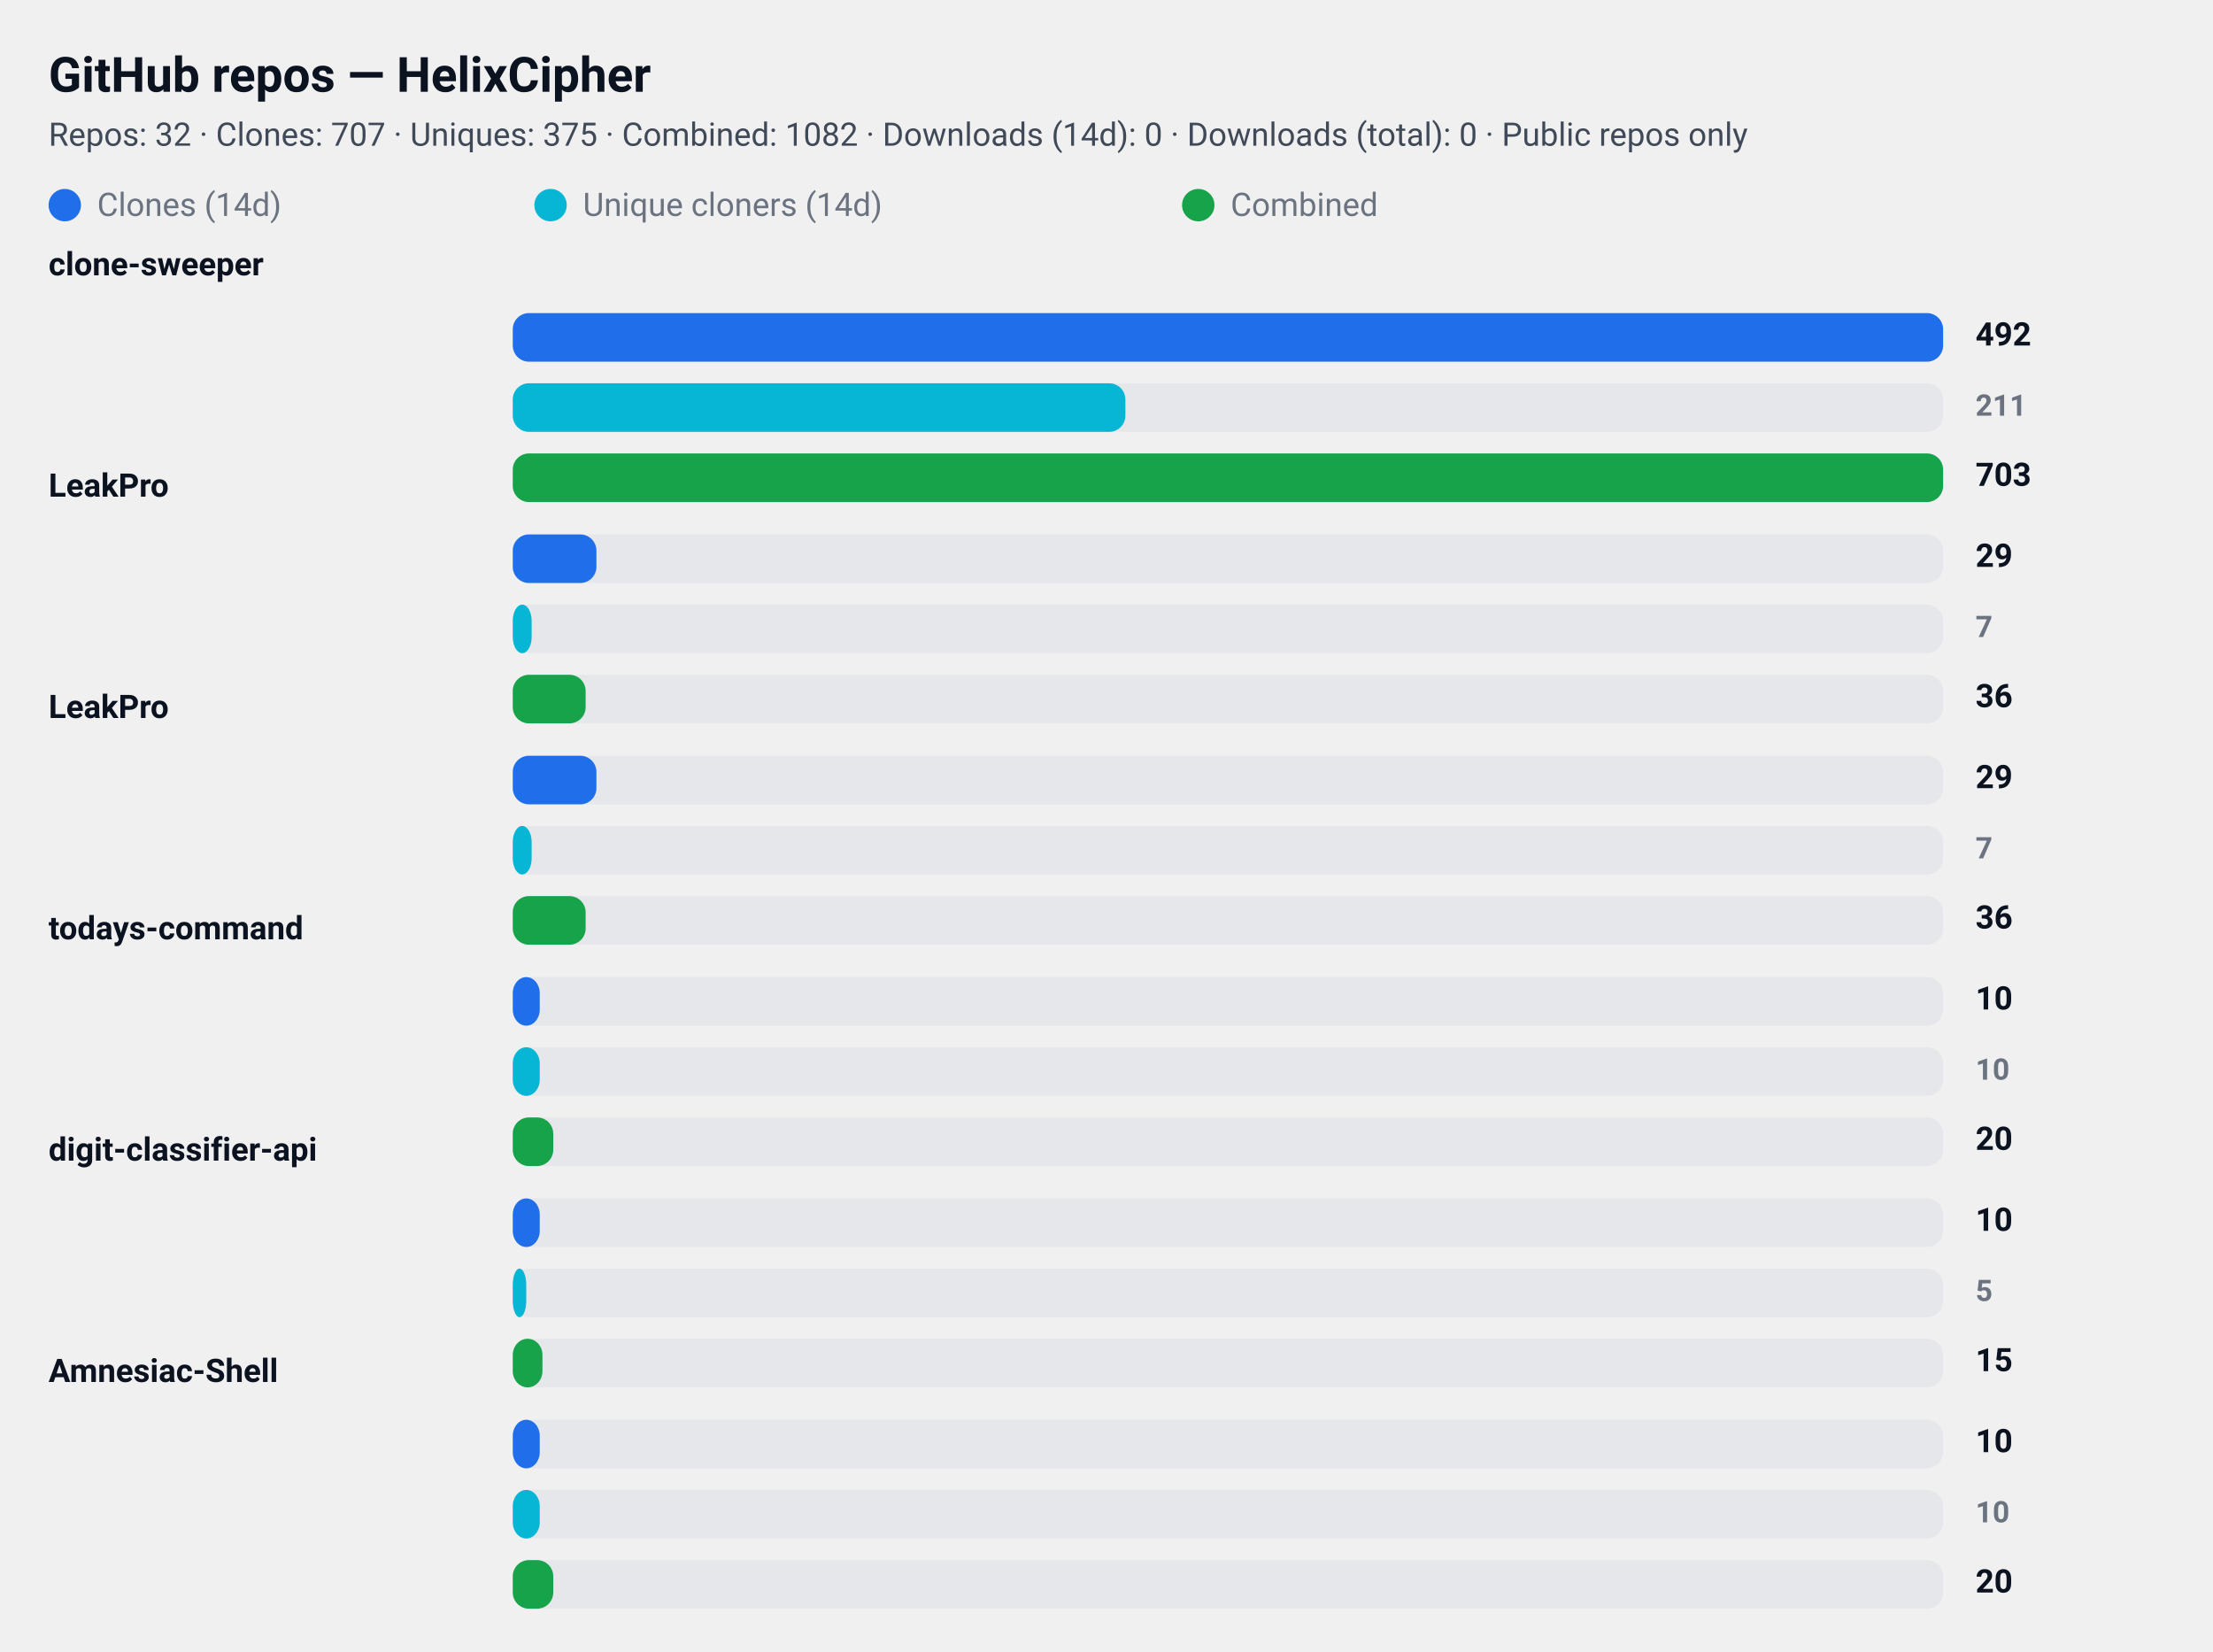
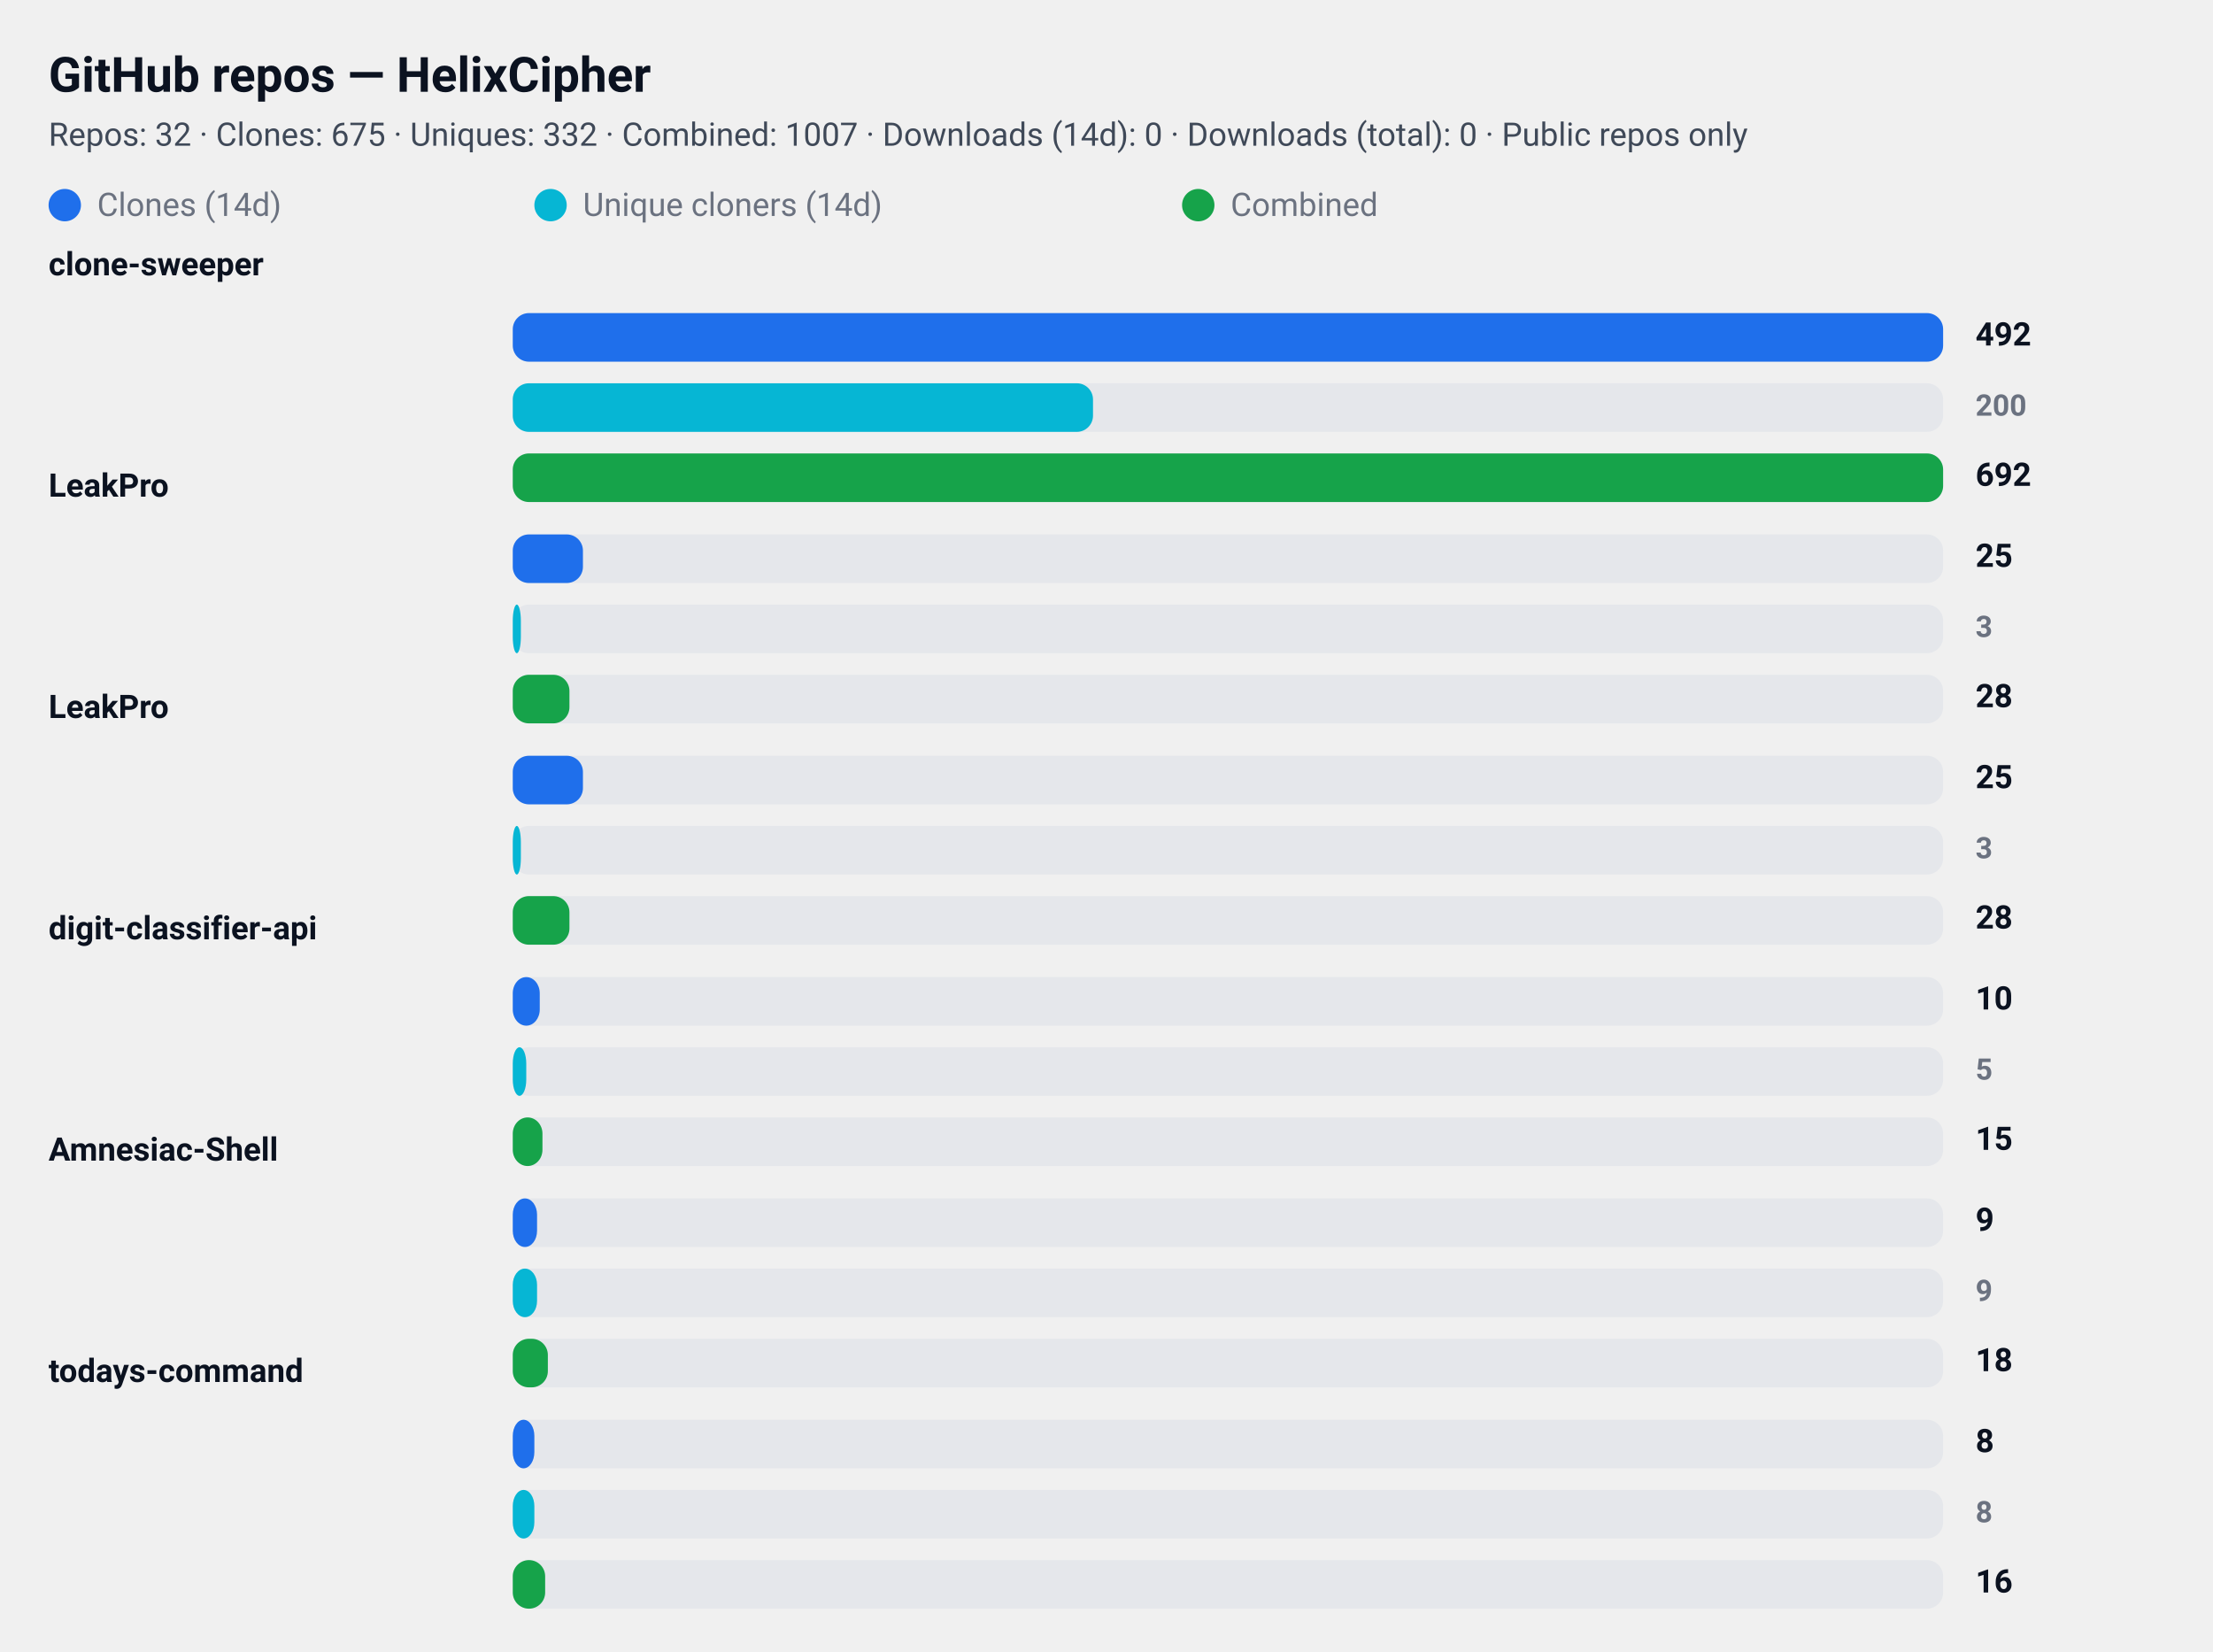
<svg xmlns="http://www.w3.org/2000/svg" width="820" height="612" viewBox="0 0 820 612" role="img" aria-label="GitHub repository clone statistics">
  <style>
  .card  { font-family: "Segoe UI", Roboto, "Helvetica Neue", Arial, sans-serif; }
  .title { font-weight: 700; font-size: 18px; fill: #0b1220; }
  .meta  { font-weight: 400; font-size: 12px; fill: #374151; opacity: 0.95; }
  .label { font-weight: 600; font-size: 12px; fill: #0b1220; }
  .count { font-weight: 700; font-size: 12px; fill: #0b1220; text-anchor: start; }
  .count-small { font-weight: 600; font-size: 11px; fill:#6b7280; text-anchor: start; }
  .muted { font-size:12px; fill:#6b7280; }

  .bar-clone { fill: #1f6feb; rx:6; }
  .bar-uniq  { fill: #06b6d4; rx:6; }
  .bar-comb  { fill: #16a34a; rx:6; }

  .bar-bg { fill: #e5e7eb; rx:6; }
  @media (prefers-color-scheme: dark) {
    .title, .meta, .label, .count, .count-small, .muted { fill: #ffffff; }
    .meta, .count-small { opacity: 0.9; }
  }
</style>
  <rect x="0" y="0" width="820" height="612" rx="12" fill="transparent" />
  <text x="18" y="34" class="title card">GitHub repos — HelixCipher</text>
-   <text x="18" y="54" class="meta card">Repos: 32 · Clones: 707 · Uniques: 375 · Combined: 1082 · Downloads (14d): 0 · Downloads (total): 0 · Public repos only</text>
+   <text x="18" y="54" class="meta card">Repos: 32 · Clones: 675 · Uniques: 332 · Combined: 1007 · Downloads (14d): 0 · Downloads (total): 0 · Public repos only</text>
  <g id="legend">
    <rect x="18" y="70" width="12" height="12" class="bar-clone" />
    <text x="36" y="80" class="muted card">Clones (14d)</text>
    <rect x="198" y="70" width="12" height="12" class="bar-uniq" />
    <text x="216" y="80" class="muted card">Unique cloners (14d)</text>
    <rect x="438" y="70" width="12" height="12" class="bar-comb" />
    <text x="456" y="80" class="muted card">Combined</text>
  </g>
  <text x="18" y="102" class="label card">clone-sweeper</text>
  <rect x="190" y="116" width="530" height="18" class="bar-bg" />
  <rect x="190" y="116" width="530" height="18" class="bar-clone" />
  <text x="732" y="128" class="count card">492</text>
  <rect x="190" y="142" width="530" height="18" class="bar-bg" />
-   <rect x="190" y="142" width="227" height="18" class="bar-uniq" />
-   <text x="732" y="154" class="count-small card">211</text>
+   <rect x="190" y="142" width="215" height="18" class="bar-uniq" />
+   <text x="732" y="154" class="count-small card">200</text>
  <rect x="190" y="168" width="530" height="18" class="bar-bg" />
  <rect x="190" y="168" width="530" height="18" class="bar-comb" />
-   <text x="732" y="180" class="count card">703</text>
+   <text x="732" y="180" class="count card">692</text>
  <text x="18" y="184" class="label card">LeakPro</text>
  <rect x="190" y="198" width="530" height="18" class="bar-bg" />
-   <rect x="190" y="198" width="31" height="18" class="bar-clone" />
-   <text x="732" y="210" class="count card">29</text>
+   <rect x="190" y="198" width="26" height="18" class="bar-clone" />
+   <text x="732" y="210" class="count card">25</text>
  <rect x="190" y="224" width="530" height="18" class="bar-bg" />
-   <rect x="190" y="224" width="7" height="18" class="bar-uniq" />
-   <text x="732" y="236" class="count-small card">7</text>
+   <rect x="190" y="224" width="3" height="18" class="bar-uniq" />
+   <text x="732" y="236" class="count-small card">3</text>
  <rect x="190" y="250" width="530" height="18" class="bar-bg" />
-   <rect x="190" y="250" width="27" height="18" class="bar-comb" />
-   <text x="732" y="262" class="count card">36</text>
+   <rect x="190" y="250" width="21" height="18" class="bar-comb" />
+   <text x="732" y="262" class="count card">28</text>
  <text x="18" y="266" class="label card">LeakPro</text>
  <rect x="190" y="280" width="530" height="18" class="bar-bg" />
-   <rect x="190" y="280" width="31" height="18" class="bar-clone" />
-   <text x="732" y="292" class="count card">29</text>
+   <rect x="190" y="280" width="26" height="18" class="bar-clone" />
+   <text x="732" y="292" class="count card">25</text>
  <rect x="190" y="306" width="530" height="18" class="bar-bg" />
-   <rect x="190" y="306" width="7" height="18" class="bar-uniq" />
-   <text x="732" y="318" class="count-small card">7</text>
+   <rect x="190" y="306" width="3" height="18" class="bar-uniq" />
+   <text x="732" y="318" class="count-small card">3</text>
  <rect x="190" y="332" width="530" height="18" class="bar-bg" />
-   <rect x="190" y="332" width="27" height="18" class="bar-comb" />
-   <text x="732" y="344" class="count card">36</text>
-   <text x="18" y="348" class="label card">todays-command</text>
+   <rect x="190" y="332" width="21" height="18" class="bar-comb" />
+   <text x="732" y="344" class="count card">28</text>
+   <text x="18" y="348" class="label card">digit-classifier-api</text>
  <rect x="190" y="362" width="530" height="18" class="bar-bg" />
  <rect x="190" y="362" width="10" height="18" class="bar-clone" />
  <text x="732" y="374" class="count card">10</text>
  <rect x="190" y="388" width="530" height="18" class="bar-bg" />
-   <rect x="190" y="388" width="10" height="18" class="bar-uniq" />
-   <text x="732" y="400" class="count-small card">10</text>
+   <rect x="190" y="388" width="5" height="18" class="bar-uniq" />
+   <text x="732" y="400" class="count-small card">5</text>
  <rect x="190" y="414" width="530" height="18" class="bar-bg" />
-   <rect x="190" y="414" width="15" height="18" class="bar-comb" />
-   <text x="732" y="426" class="count card">20</text>
-   <text x="18" y="430" class="label card">digit-classifier-api</text>
+   <rect x="190" y="414" width="11" height="18" class="bar-comb" />
+   <text x="732" y="426" class="count card">15</text>
+   <text x="18" y="430" class="label card">Amnesiac-Shell</text>
  <rect x="190" y="444" width="530" height="18" class="bar-bg" />
-   <rect x="190" y="444" width="10" height="18" class="bar-clone" />
-   <text x="732" y="456" class="count card">10</text>
+   <rect x="190" y="444" width="9" height="18" class="bar-clone" />
+   <text x="732" y="456" class="count card">9</text>
  <rect x="190" y="470" width="530" height="18" class="bar-bg" />
-   <rect x="190" y="470" width="5" height="18" class="bar-uniq" />
-   <text x="732" y="482" class="count-small card">5</text>
+   <rect x="190" y="470" width="9" height="18" class="bar-uniq" />
+   <text x="732" y="482" class="count-small card">9</text>
  <rect x="190" y="496" width="530" height="18" class="bar-bg" />
-   <rect x="190" y="496" width="11" height="18" class="bar-comb" />
-   <text x="732" y="508" class="count card">15</text>
-   <text x="18" y="512" class="label card">Amnesiac-Shell</text>
+   <rect x="190" y="496" width="13" height="18" class="bar-comb" />
+   <text x="732" y="508" class="count card">18</text>
+   <text x="18" y="512" class="label card">todays-command</text>
  <rect x="190" y="526" width="530" height="18" class="bar-bg" />
-   <rect x="190" y="526" width="10" height="18" class="bar-clone" />
-   <text x="732" y="538" class="count card">10</text>
+   <rect x="190" y="526" width="8" height="18" class="bar-clone" />
+   <text x="732" y="538" class="count card">8</text>
  <rect x="190" y="552" width="530" height="18" class="bar-bg" />
-   <rect x="190" y="552" width="10" height="18" class="bar-uniq" />
-   <text x="732" y="564" class="count-small card">10</text>
+   <rect x="190" y="552" width="8" height="18" class="bar-uniq" />
+   <text x="732" y="564" class="count-small card">8</text>
  <rect x="190" y="578" width="530" height="18" class="bar-bg" />
-   <rect x="190" y="578" width="15" height="18" class="bar-comb" />
-   <text x="732" y="590" class="count card">20</text>
+   <rect x="190" y="578" width="12" height="18" class="bar-comb" />
+   <text x="732" y="590" class="count card">16</text>
</svg>
